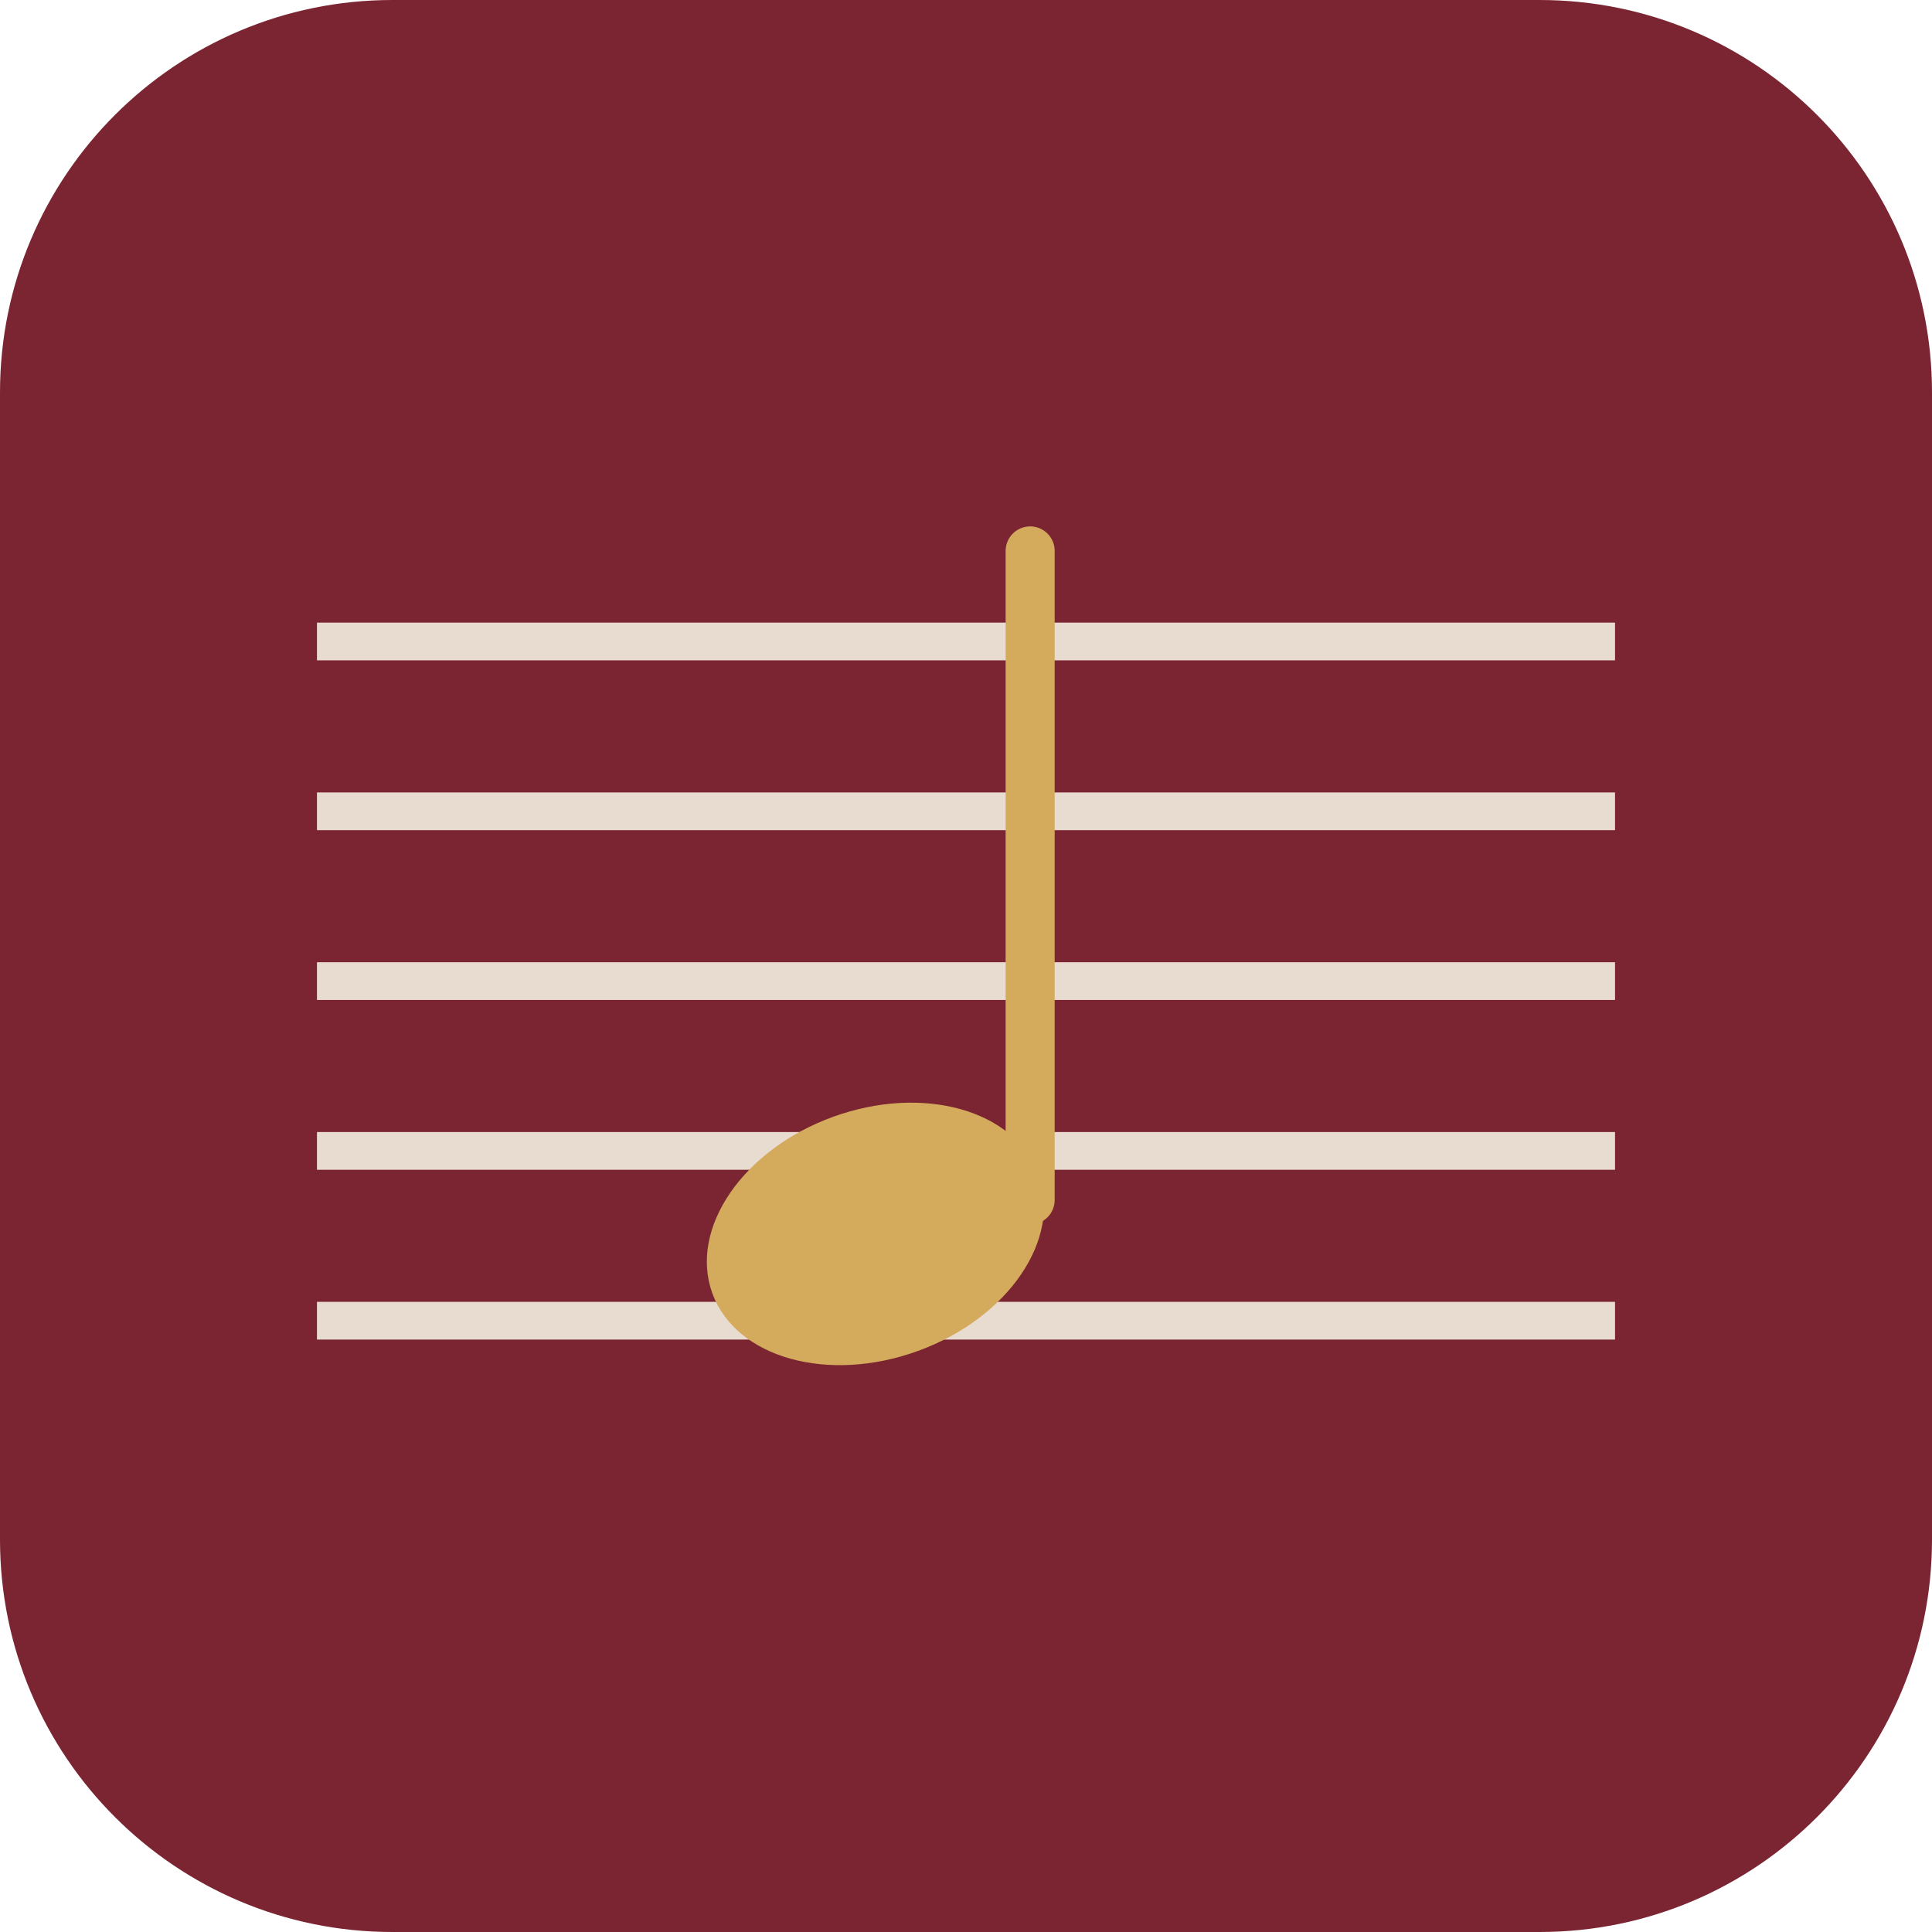
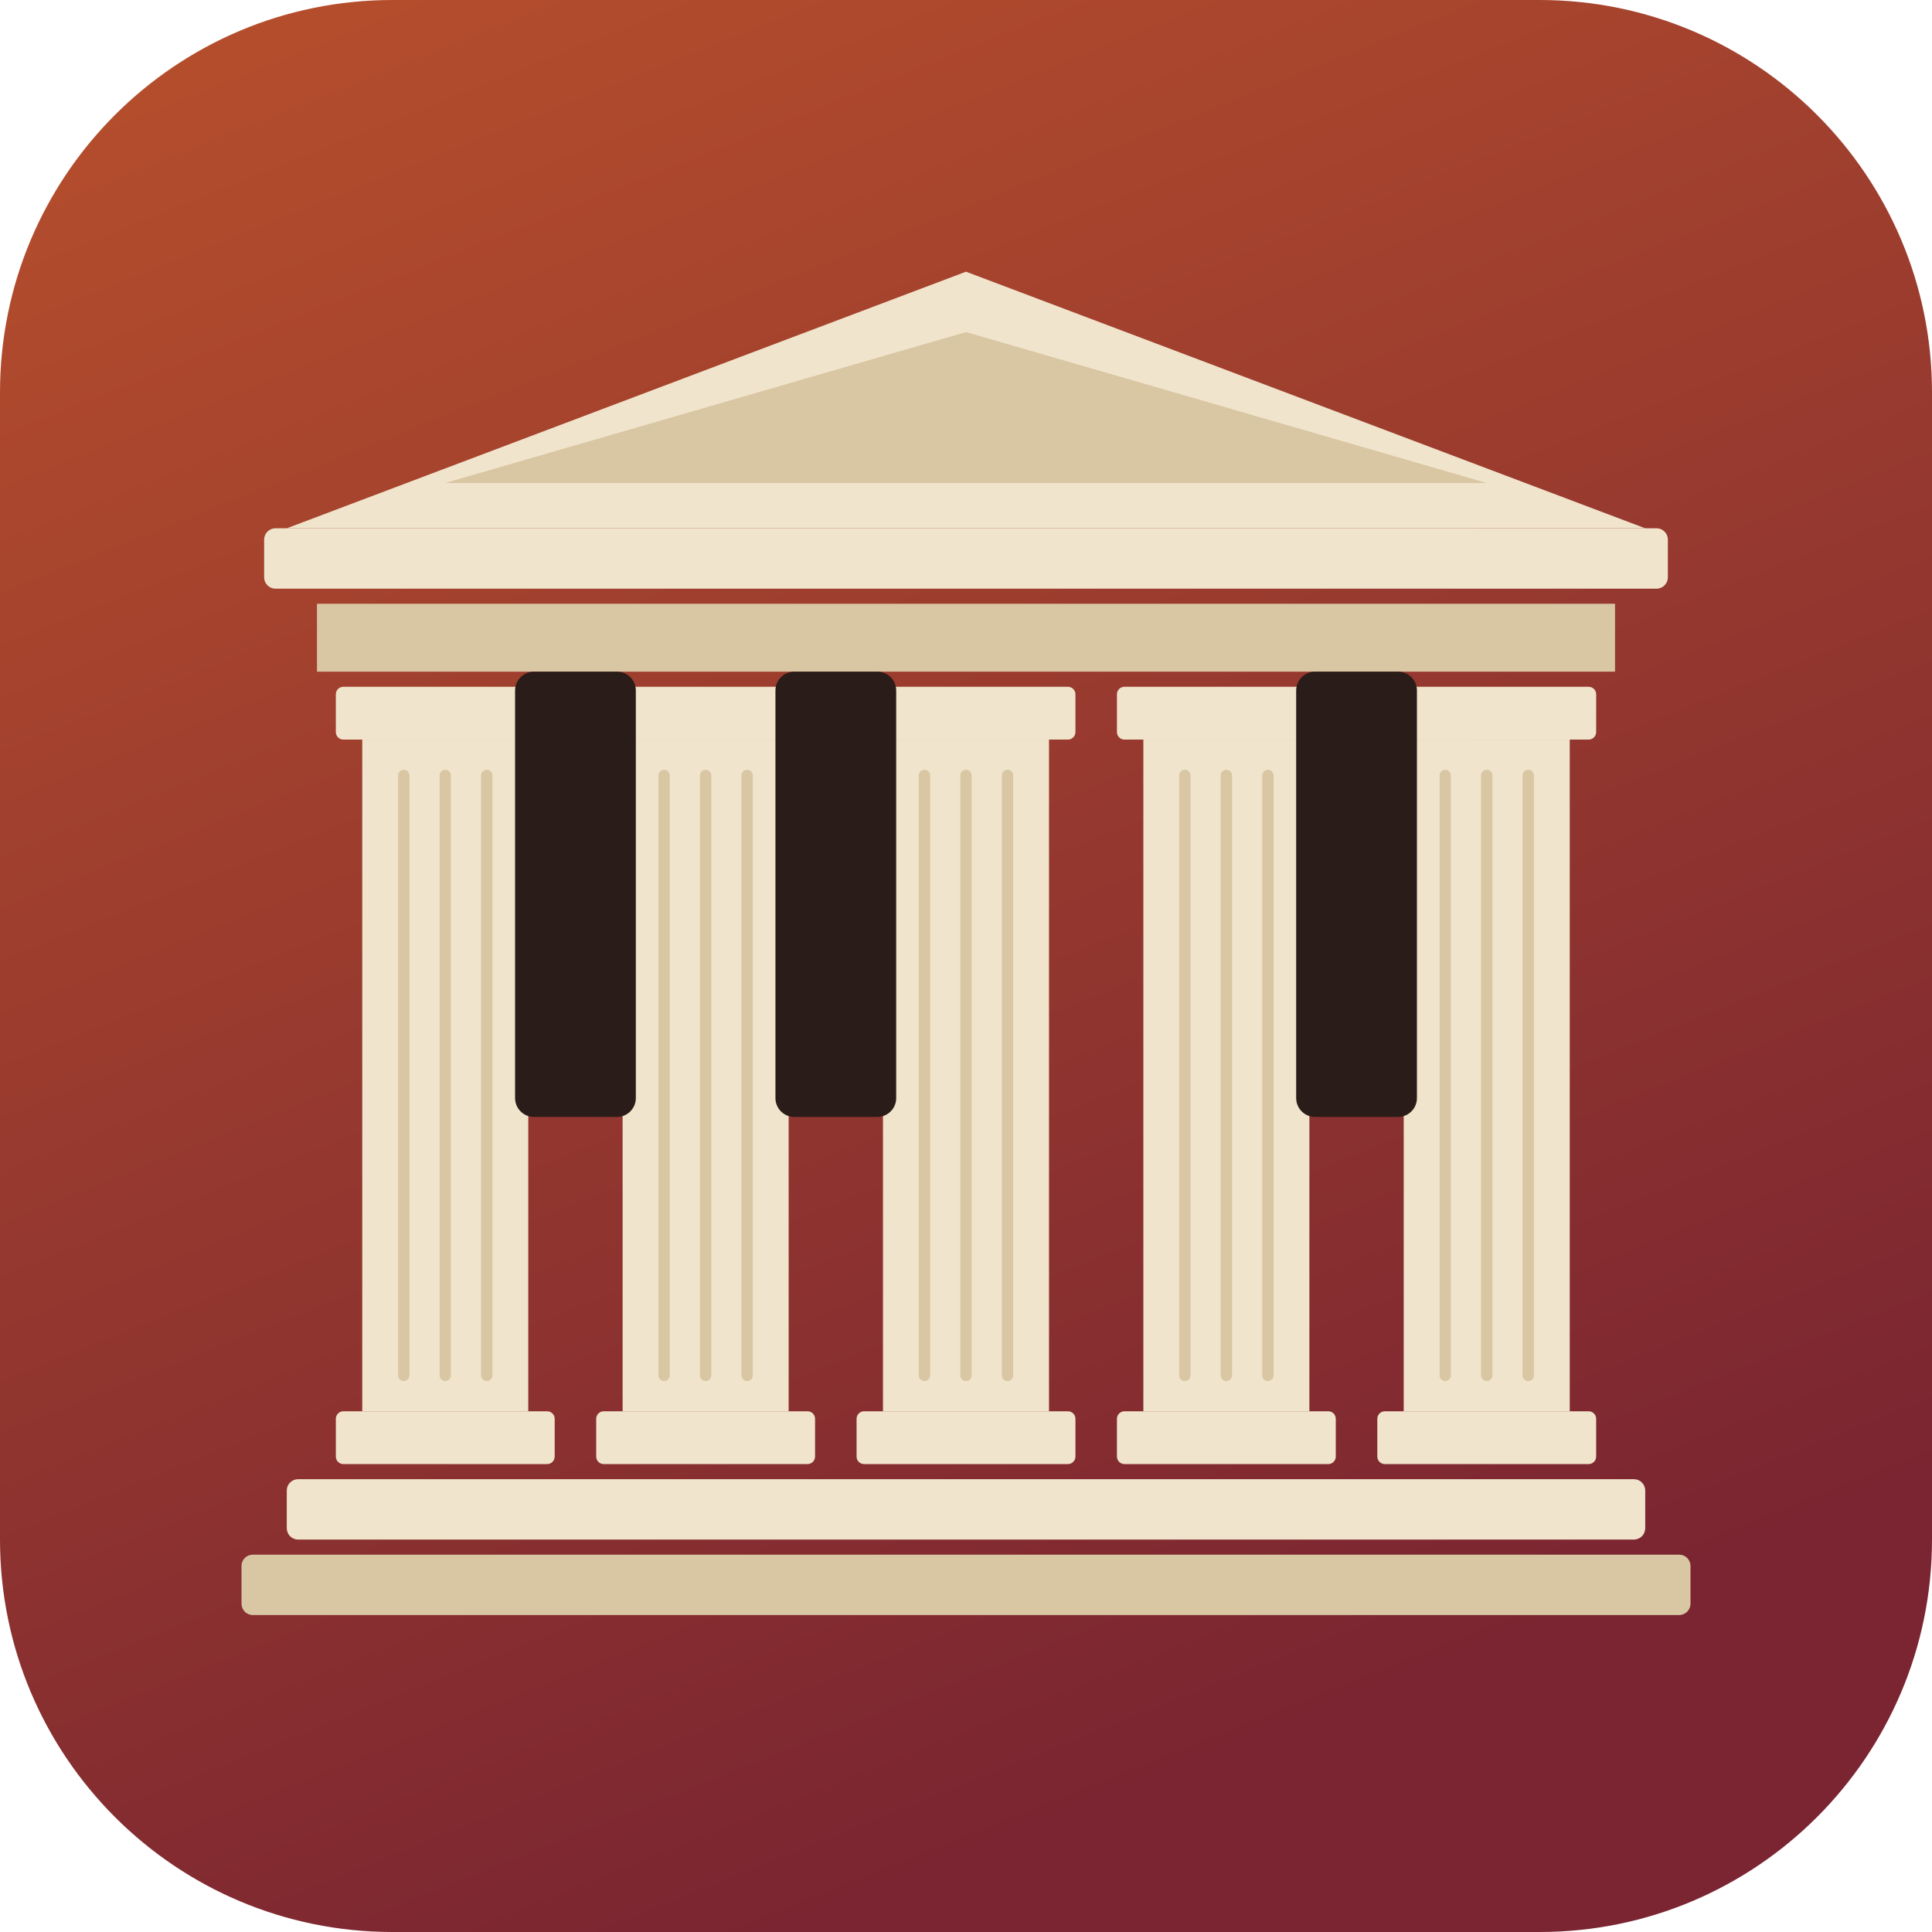
<svg xmlns="http://www.w3.org/2000/svg" viewBox="0 0 512 512">
-   <rect width="512" height="512" rx="104" fill="#7a2531" />
-   <g stroke="#f4eee0" stroke-width="10" opacity=".9">
-     <line x1="84" y1="170" x2="428" y2="170" />
-     <line x1="84" y1="215" x2="428" y2="215" />
-     <line x1="84" y1="260" x2="428" y2="260" />
-     <line x1="84" y1="305" x2="428" y2="305" />
-     <line x1="84" y1="350" x2="428" y2="350" />
-   </g>
-   <ellipse cx="232" cy="327" rx="46" ry="33" transform="rotate(-20 232 327)" fill="#d4aa5c" />
-   <line x1="273" y1="318" x2="273" y2="146" stroke="#d4aa5c" stroke-width="13" stroke-linecap="round" />
+   <defs>
+     <linearGradient id="g1" x1="0" y1="0" x2="0.4" y2="1">
+       <stop offset="0" stop-color="#b8502c" />
+       <stop offset="1" stop-color="#7a2531" />
+     </linearGradient>
+   </defs>
+   <rect width="512" height="512" rx="104" fill="url(#g1)" />
+   <path d="M76 140 L256 72 L436 140 Z" fill="#f1e4cc" />
+   <path d="M118 128 L256 88 L394 128 Z" fill="#d9c6a3" />
+   <rect x="70" y="140" width="372" height="16" rx="3" fill="#f1e4cc" />
+   <rect x="84" y="160" width="344" height="18" fill="#d9c6a3" />
+   <rect x="89" y="182" width="58" height="14" rx="2" fill="#f1e4cc" />
+   <rect x="96" y="196" width="44" height="178" fill="#f1e4cc" />
+   <rect x="105.5" y="204" width="3" height="162" rx="1.5" fill="#d9c6a3" />
+   <rect x="116.5" y="204" width="3" height="162" rx="1.5" fill="#d9c6a3" />
+   <rect x="127.5" y="204" width="3" height="162" rx="1.5" fill="#d9c6a3" />
+   <rect x="89" y="374" width="58" height="14" rx="2" fill="#f1e4cc" />
+   <rect x="158" y="182" width="58" height="14" rx="2" fill="#f1e4cc" />
+   <rect x="165" y="196" width="44" height="178" fill="#f1e4cc" />
+   <rect x="174.5" y="204" width="3" height="162" rx="1.5" fill="#d9c6a3" />
+   <rect x="185.5" y="204" width="3" height="162" rx="1.5" fill="#d9c6a3" />
+   <rect x="196.5" y="204" width="3" height="162" rx="1.5" fill="#d9c6a3" />
+   <rect x="158" y="374" width="58" height="14" rx="2" fill="#f1e4cc" />
+   <rect x="227" y="182" width="58" height="14" rx="2" fill="#f1e4cc" />
+   <rect x="234" y="196" width="44" height="178" fill="#f1e4cc" />
+   <rect x="243.5" y="204" width="3" height="162" rx="1.5" fill="#d9c6a3" />
+   <rect x="254.5" y="204" width="3" height="162" rx="1.5" fill="#d9c6a3" />
+   <rect x="265.5" y="204" width="3" height="162" rx="1.5" fill="#d9c6a3" />
+   <rect x="227" y="374" width="58" height="14" rx="2" fill="#f1e4cc" />
+   <rect x="296" y="182" width="58" height="14" rx="2" fill="#f1e4cc" />
+   <rect x="303" y="196" width="44" height="178" fill="#f1e4cc" />
+   <rect x="312.5" y="204" width="3" height="162" rx="1.5" fill="#d9c6a3" />
+   <rect x="323.5" y="204" width="3" height="162" rx="1.5" fill="#d9c6a3" />
+   <rect x="334.5" y="204" width="3" height="162" rx="1.5" fill="#d9c6a3" />
+   <rect x="296" y="374" width="58" height="14" rx="2" fill="#f1e4cc" />
+   <rect x="365" y="182" width="58" height="14" rx="2" fill="#f1e4cc" />
+   <rect x="372" y="196" width="44" height="178" fill="#f1e4cc" />
+   <rect x="381.5" y="204" width="3" height="162" rx="1.5" fill="#d9c6a3" />
+   <rect x="392.5" y="204" width="3" height="162" rx="1.5" fill="#d9c6a3" />
+   <rect x="403.5" y="204" width="3" height="162" rx="1.5" fill="#d9c6a3" />
+   <rect x="365" y="374" width="58" height="14" rx="2" fill="#f1e4cc" />
+   <rect x="136.5" y="178" width="32" height="118" rx="5" fill="#2a1c18" />
+   <rect x="205.5" y="178" width="32" height="118" rx="5" fill="#2a1c18" />
+   <rect x="343.5" y="178" width="32" height="118" rx="5" fill="#2a1c18" />
+   <rect x="76" y="392" width="360" height="16" rx="3" fill="#f1e4cc" />
+   <rect x="64" y="412" width="384" height="16" rx="3" fill="#d9c6a3" />
</svg>
